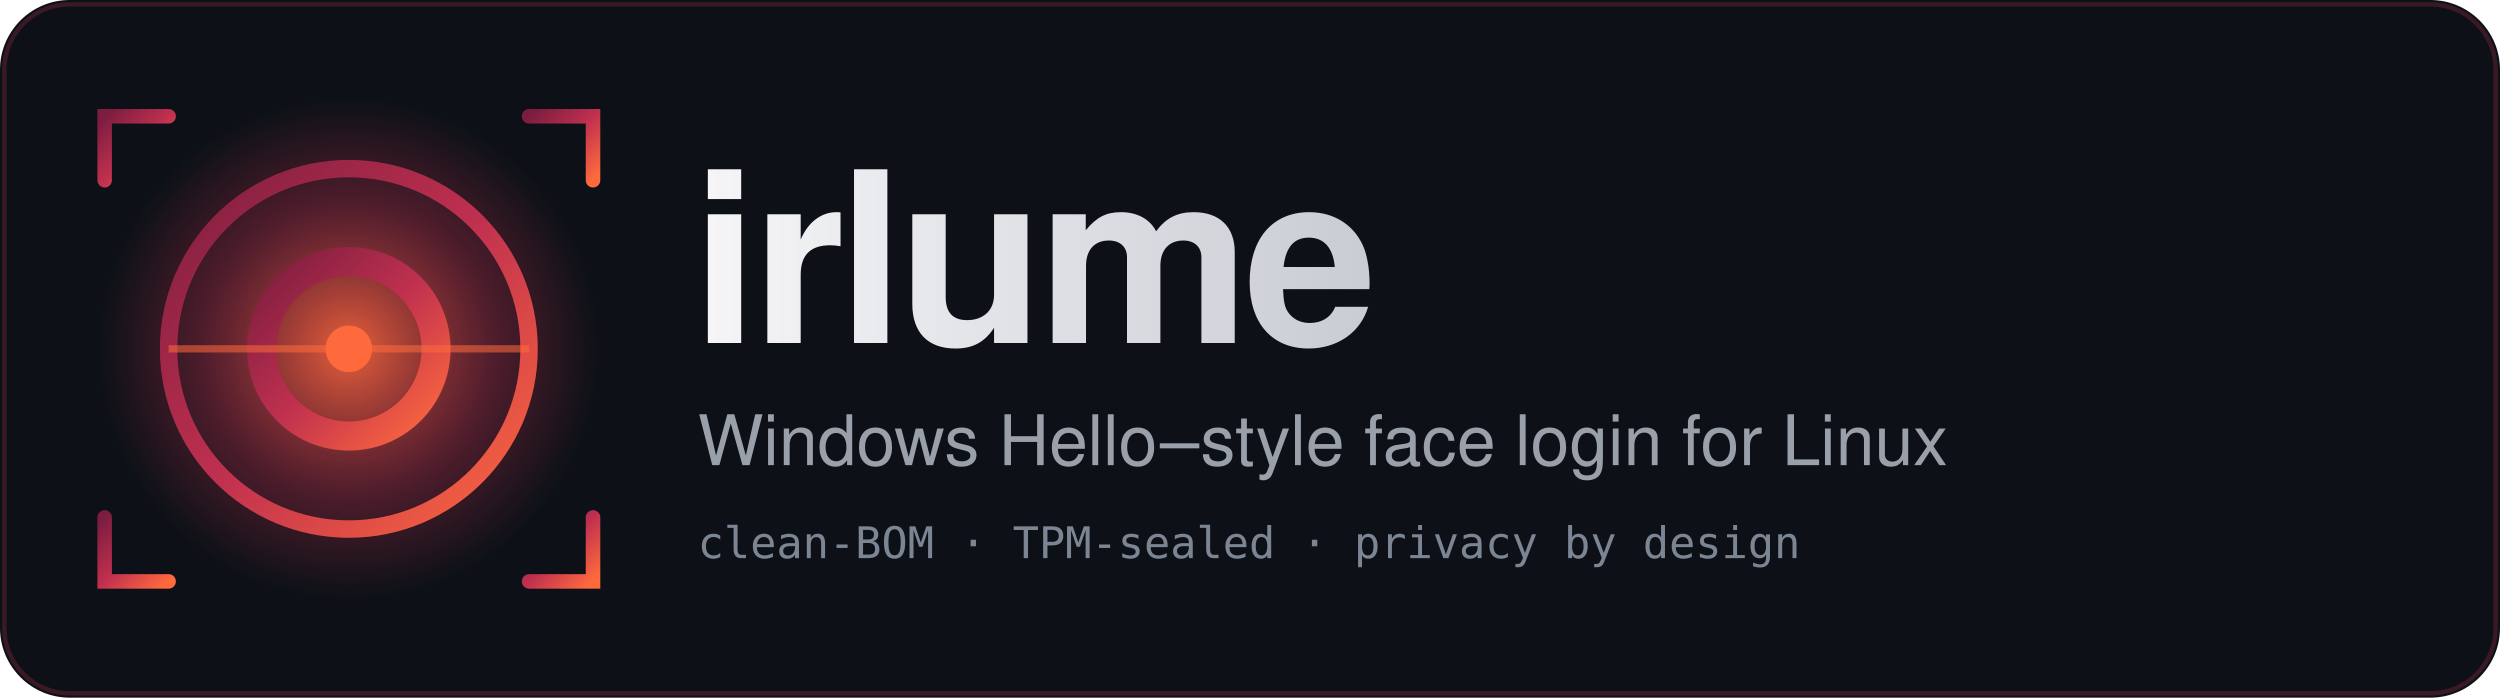
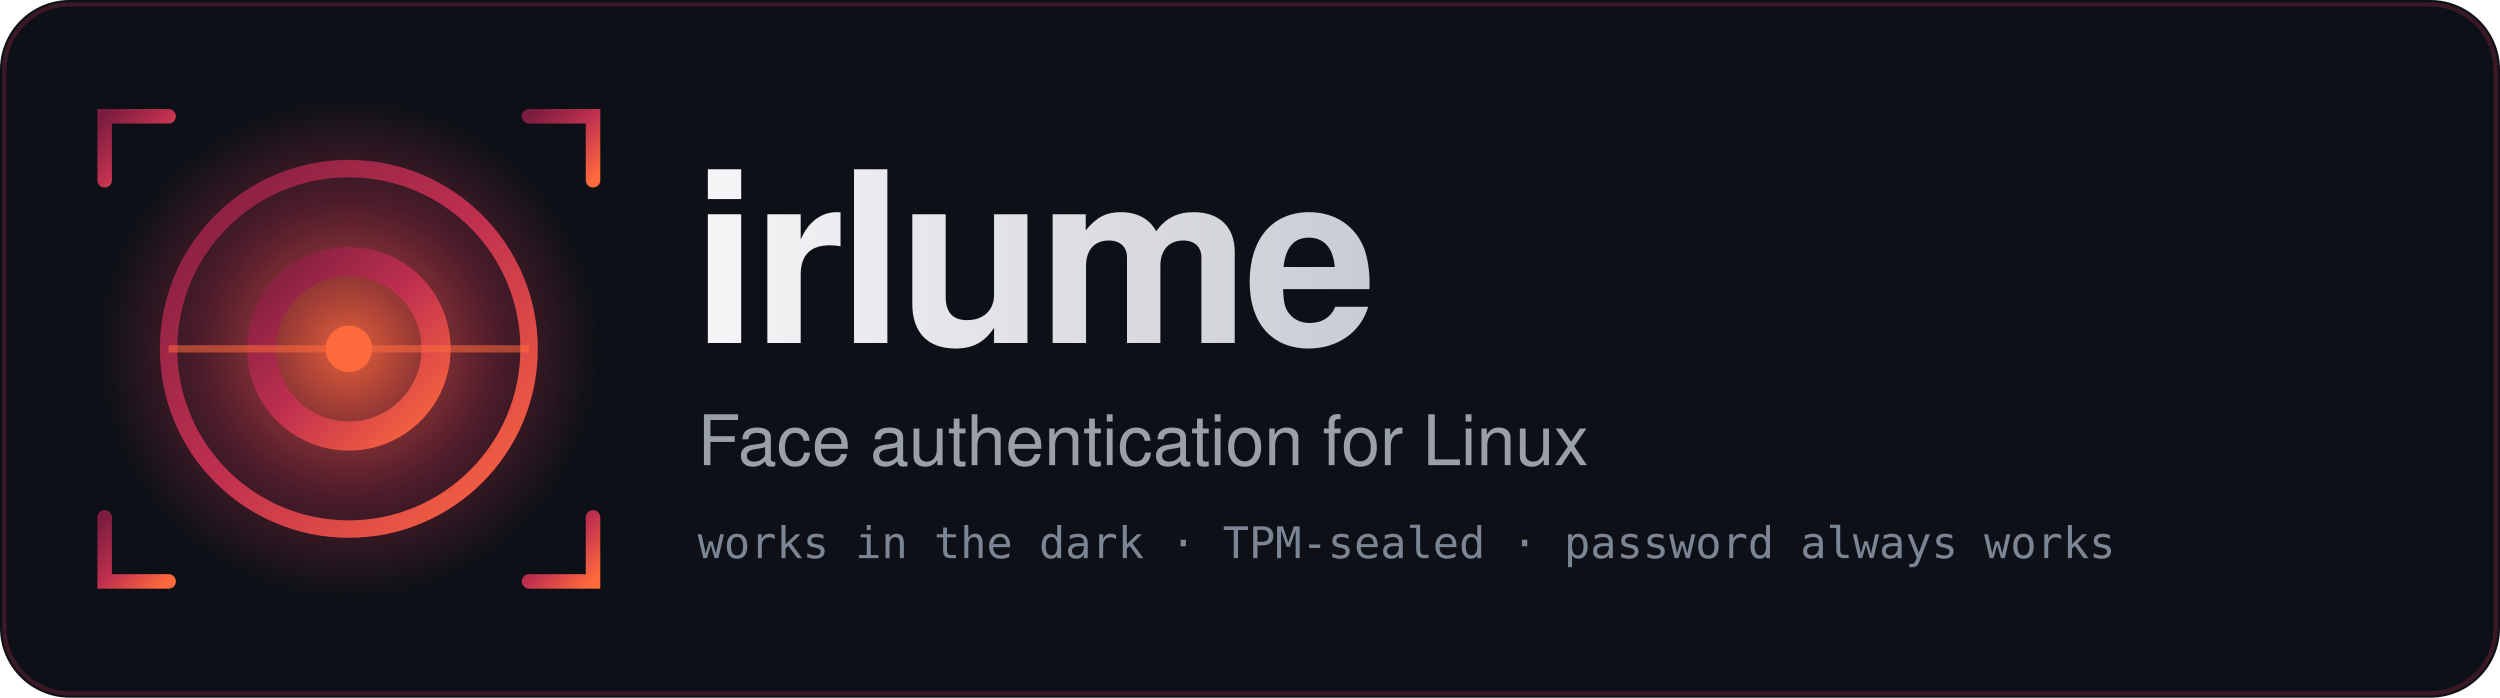
- <svg xmlns="http://www.w3.org/2000/svg" width="860" height="240" viewBox="0 0 860 240" role="img" aria-label="irlume - Windows Hello-style face login for Linux">
+ <svg xmlns="http://www.w3.org/2000/svg" width="860" height="240" viewBox="0 0 860 240" role="img" aria-label="irlume - face authentication for Linux">
  <defs>
    <linearGradient id="ir" x1="0" y1="0" x2="1" y2="1">
      <stop offset="0" stop-color="#7c1d3f" />
      <stop offset="0.5" stop-color="#c0304f" />
      <stop offset="1" stop-color="#ff6a3d" />
    </linearGradient>
    <radialGradient id="glow" cx="0.5" cy="0.5" r="0.5">
      <stop offset="0" stop-color="#ff6a3d" stop-opacity="0.9" />
      <stop offset="0.6" stop-color="#c0304f" stop-opacity="0.35" />
      <stop offset="1" stop-color="#c0304f" stop-opacity="0" />
    </radialGradient>
    <linearGradient id="wordmark" x1="0" y1="0" x2="1" y2="0">
      <stop offset="0" stop-color="#f5f5f7" />
      <stop offset="1" stop-color="#c9ccd3" />
    </linearGradient>
  </defs>
  <rect x="0" y="0" width="860" height="240" rx="24" fill="#0d1117" />
  <rect x="1.5" y="1.5" width="857" height="237" rx="22.5" fill="none" stroke="#c0304f" stroke-opacity="0.25" stroke-width="1.5" />
  <g transform="translate(120,120)">
    <circle r="86" fill="url(#glow)" />
    <circle r="62" fill="none" stroke="url(#ir)" stroke-width="6" />
    <circle r="30" fill="none" stroke="url(#ir)" stroke-width="10" />
    <circle r="8" fill="#ff6a3d" />
    <line x1="-62" y1="0" x2="62" y2="0" stroke="#ff6a3d" stroke-width="2.5" opacity="0.55" />
    <g stroke="url(#ir)" stroke-width="5" fill="none" stroke-linecap="round">
      <path d="M -84 -58 l 0 -22 l 22 0" />
      <path d="M 84 -58 l 0 -22 l -22 0" />
      <path d="M -84 58 l 0 22 l 22 0" />
      <path d="M 84 58 l 0 22 l -22 0" />
    </g>
  </g>
  <text x="238" y="118" font-family="'Segoe UI',Helvetica,Arial,sans-serif" font-size="82" font-weight="700" fill="url(#wordmark)" letter-spacing="-2">irlume</text>
-   <text x="240" y="160" font-family="'Segoe UI',Helvetica,Arial,sans-serif" font-size="24" font-weight="500" fill="#9aa0aa">Windows Hello–style face login for Linux</text>
-   <text x="240" y="192" font-family="'SF Mono','Consolas',monospace" font-size="15" fill="#7c8593">clean-BOM · TPM-sealed · privacy by design</text>
+   <text x="240" y="160" font-family="'Segoe UI',Helvetica,Arial,sans-serif" font-size="24" font-weight="500" fill="#9aa0aa">Face authentication for Linux</text>
+   <text x="240" y="192" font-family="'SF Mono','Consolas',monospace" font-size="15" fill="#7c8593">works in the dark · TPM-sealed · password always works</text>
</svg>
